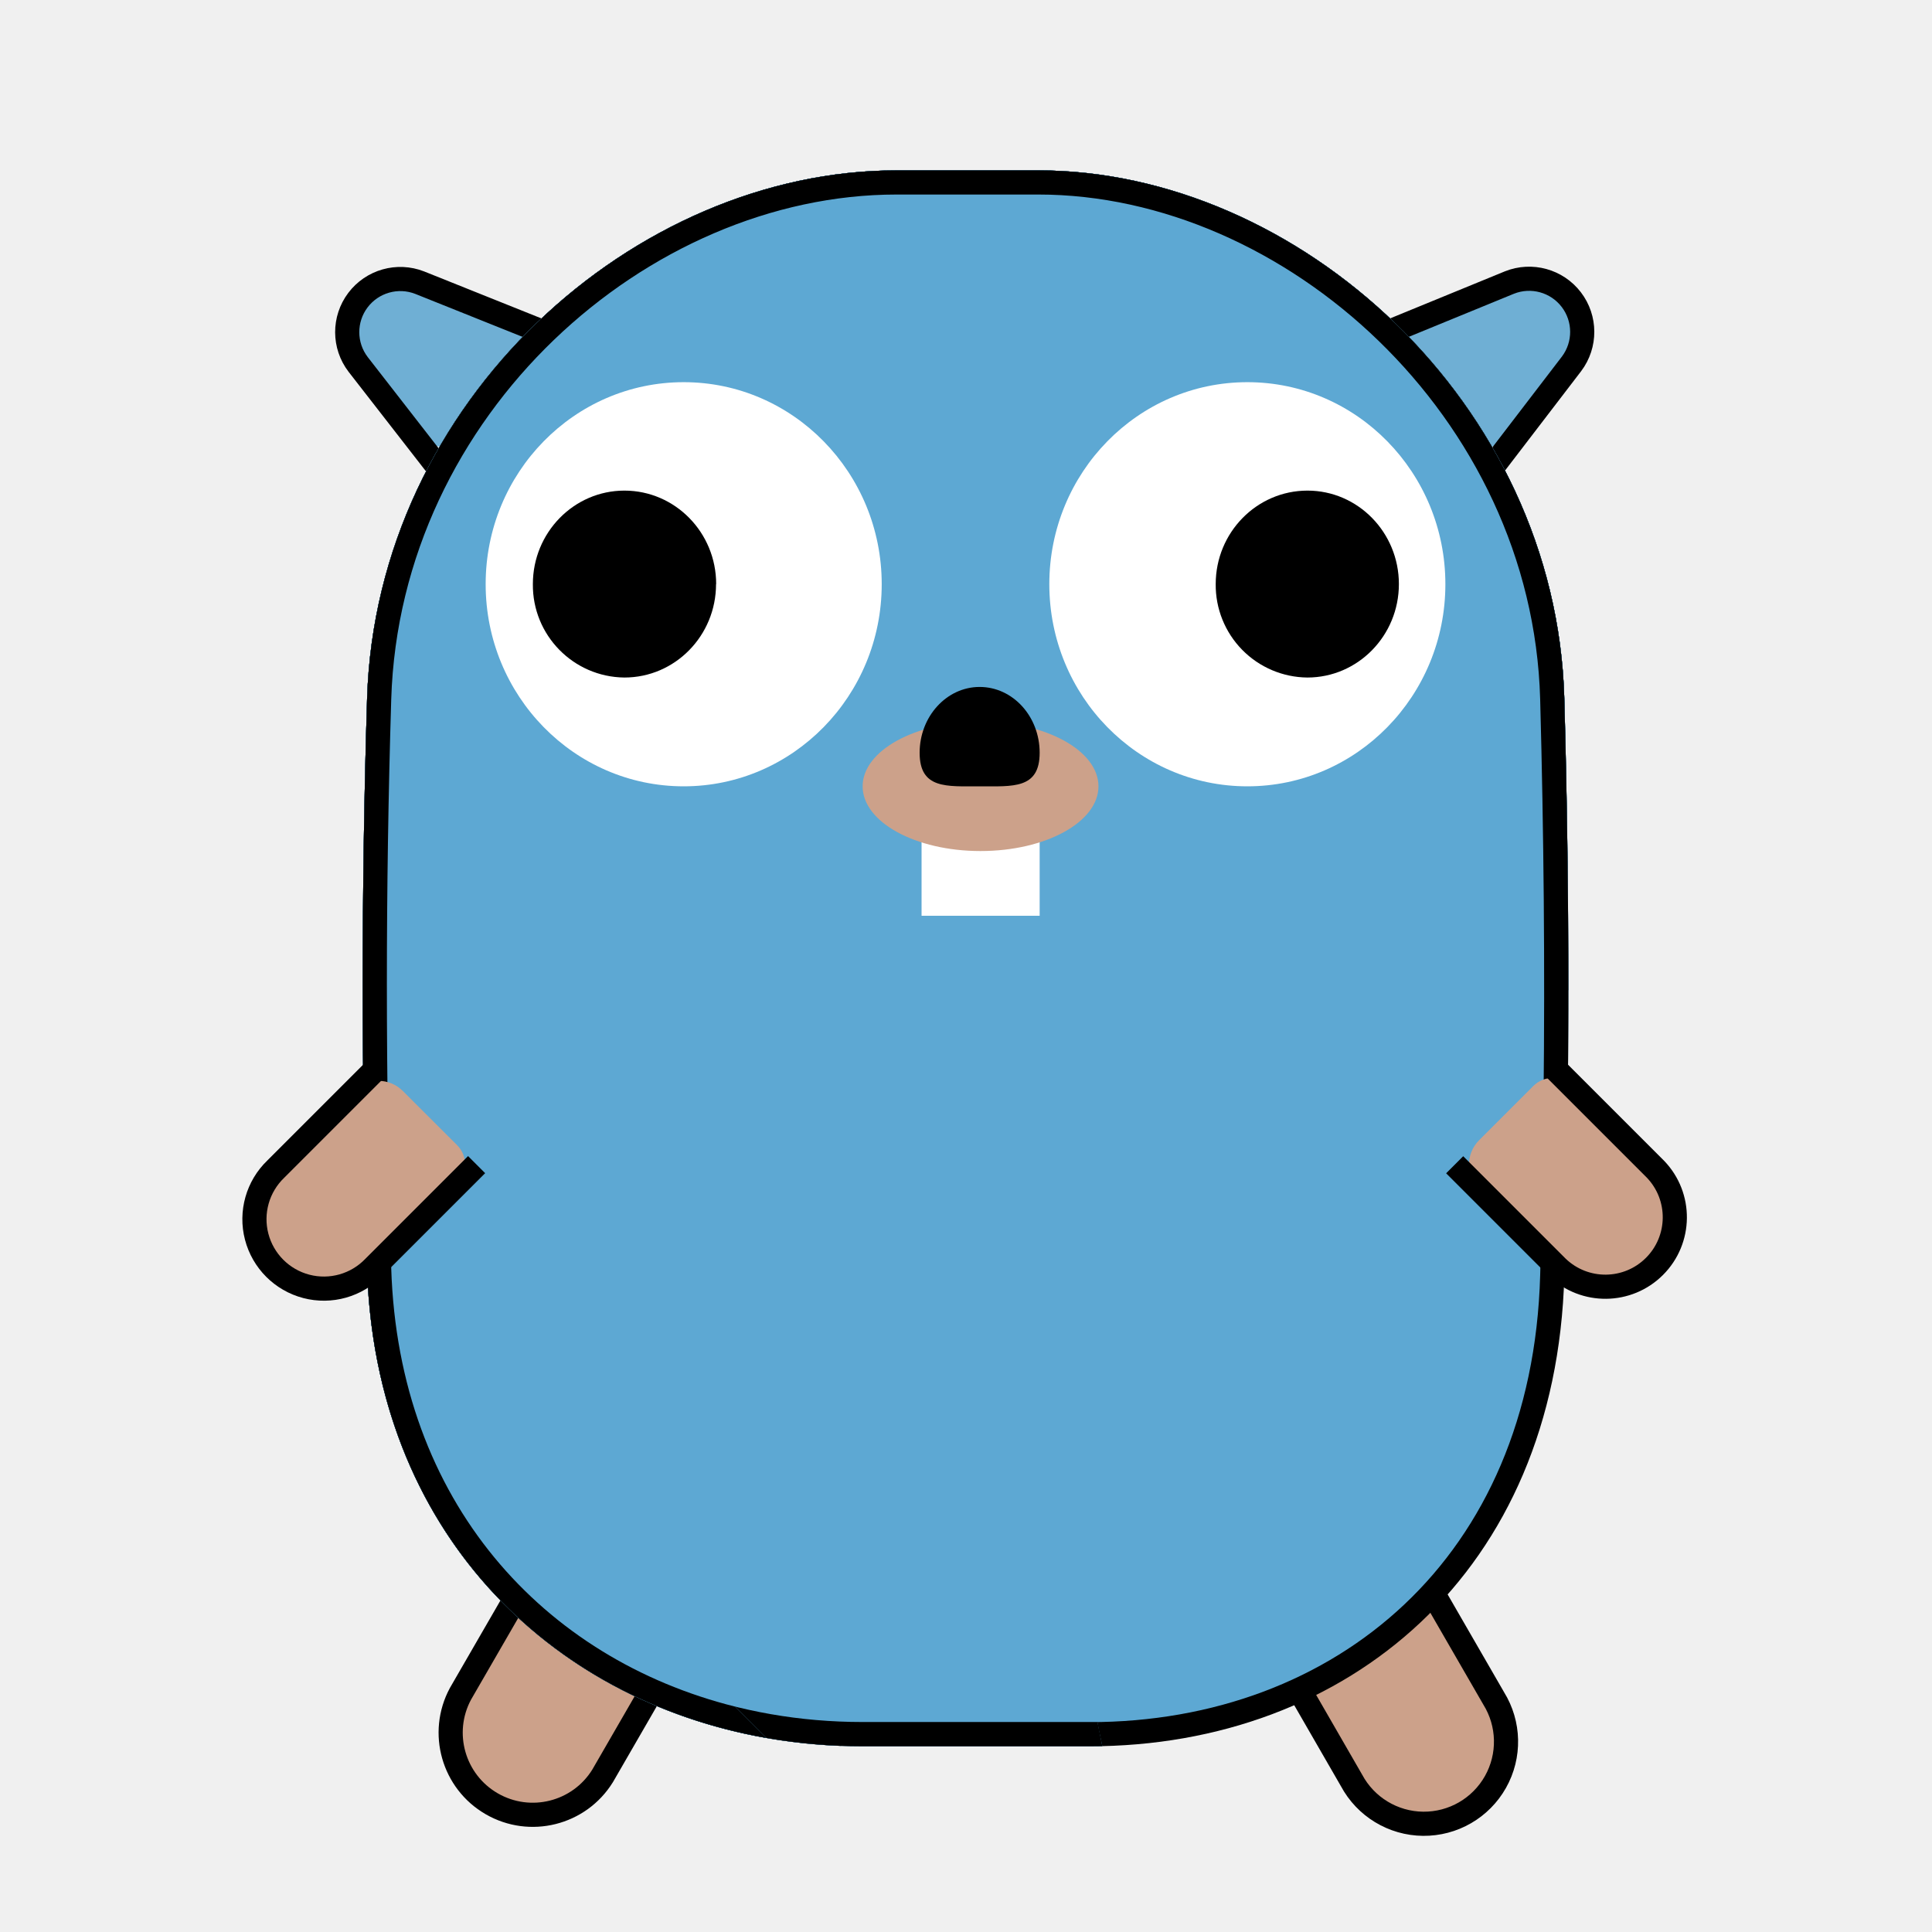
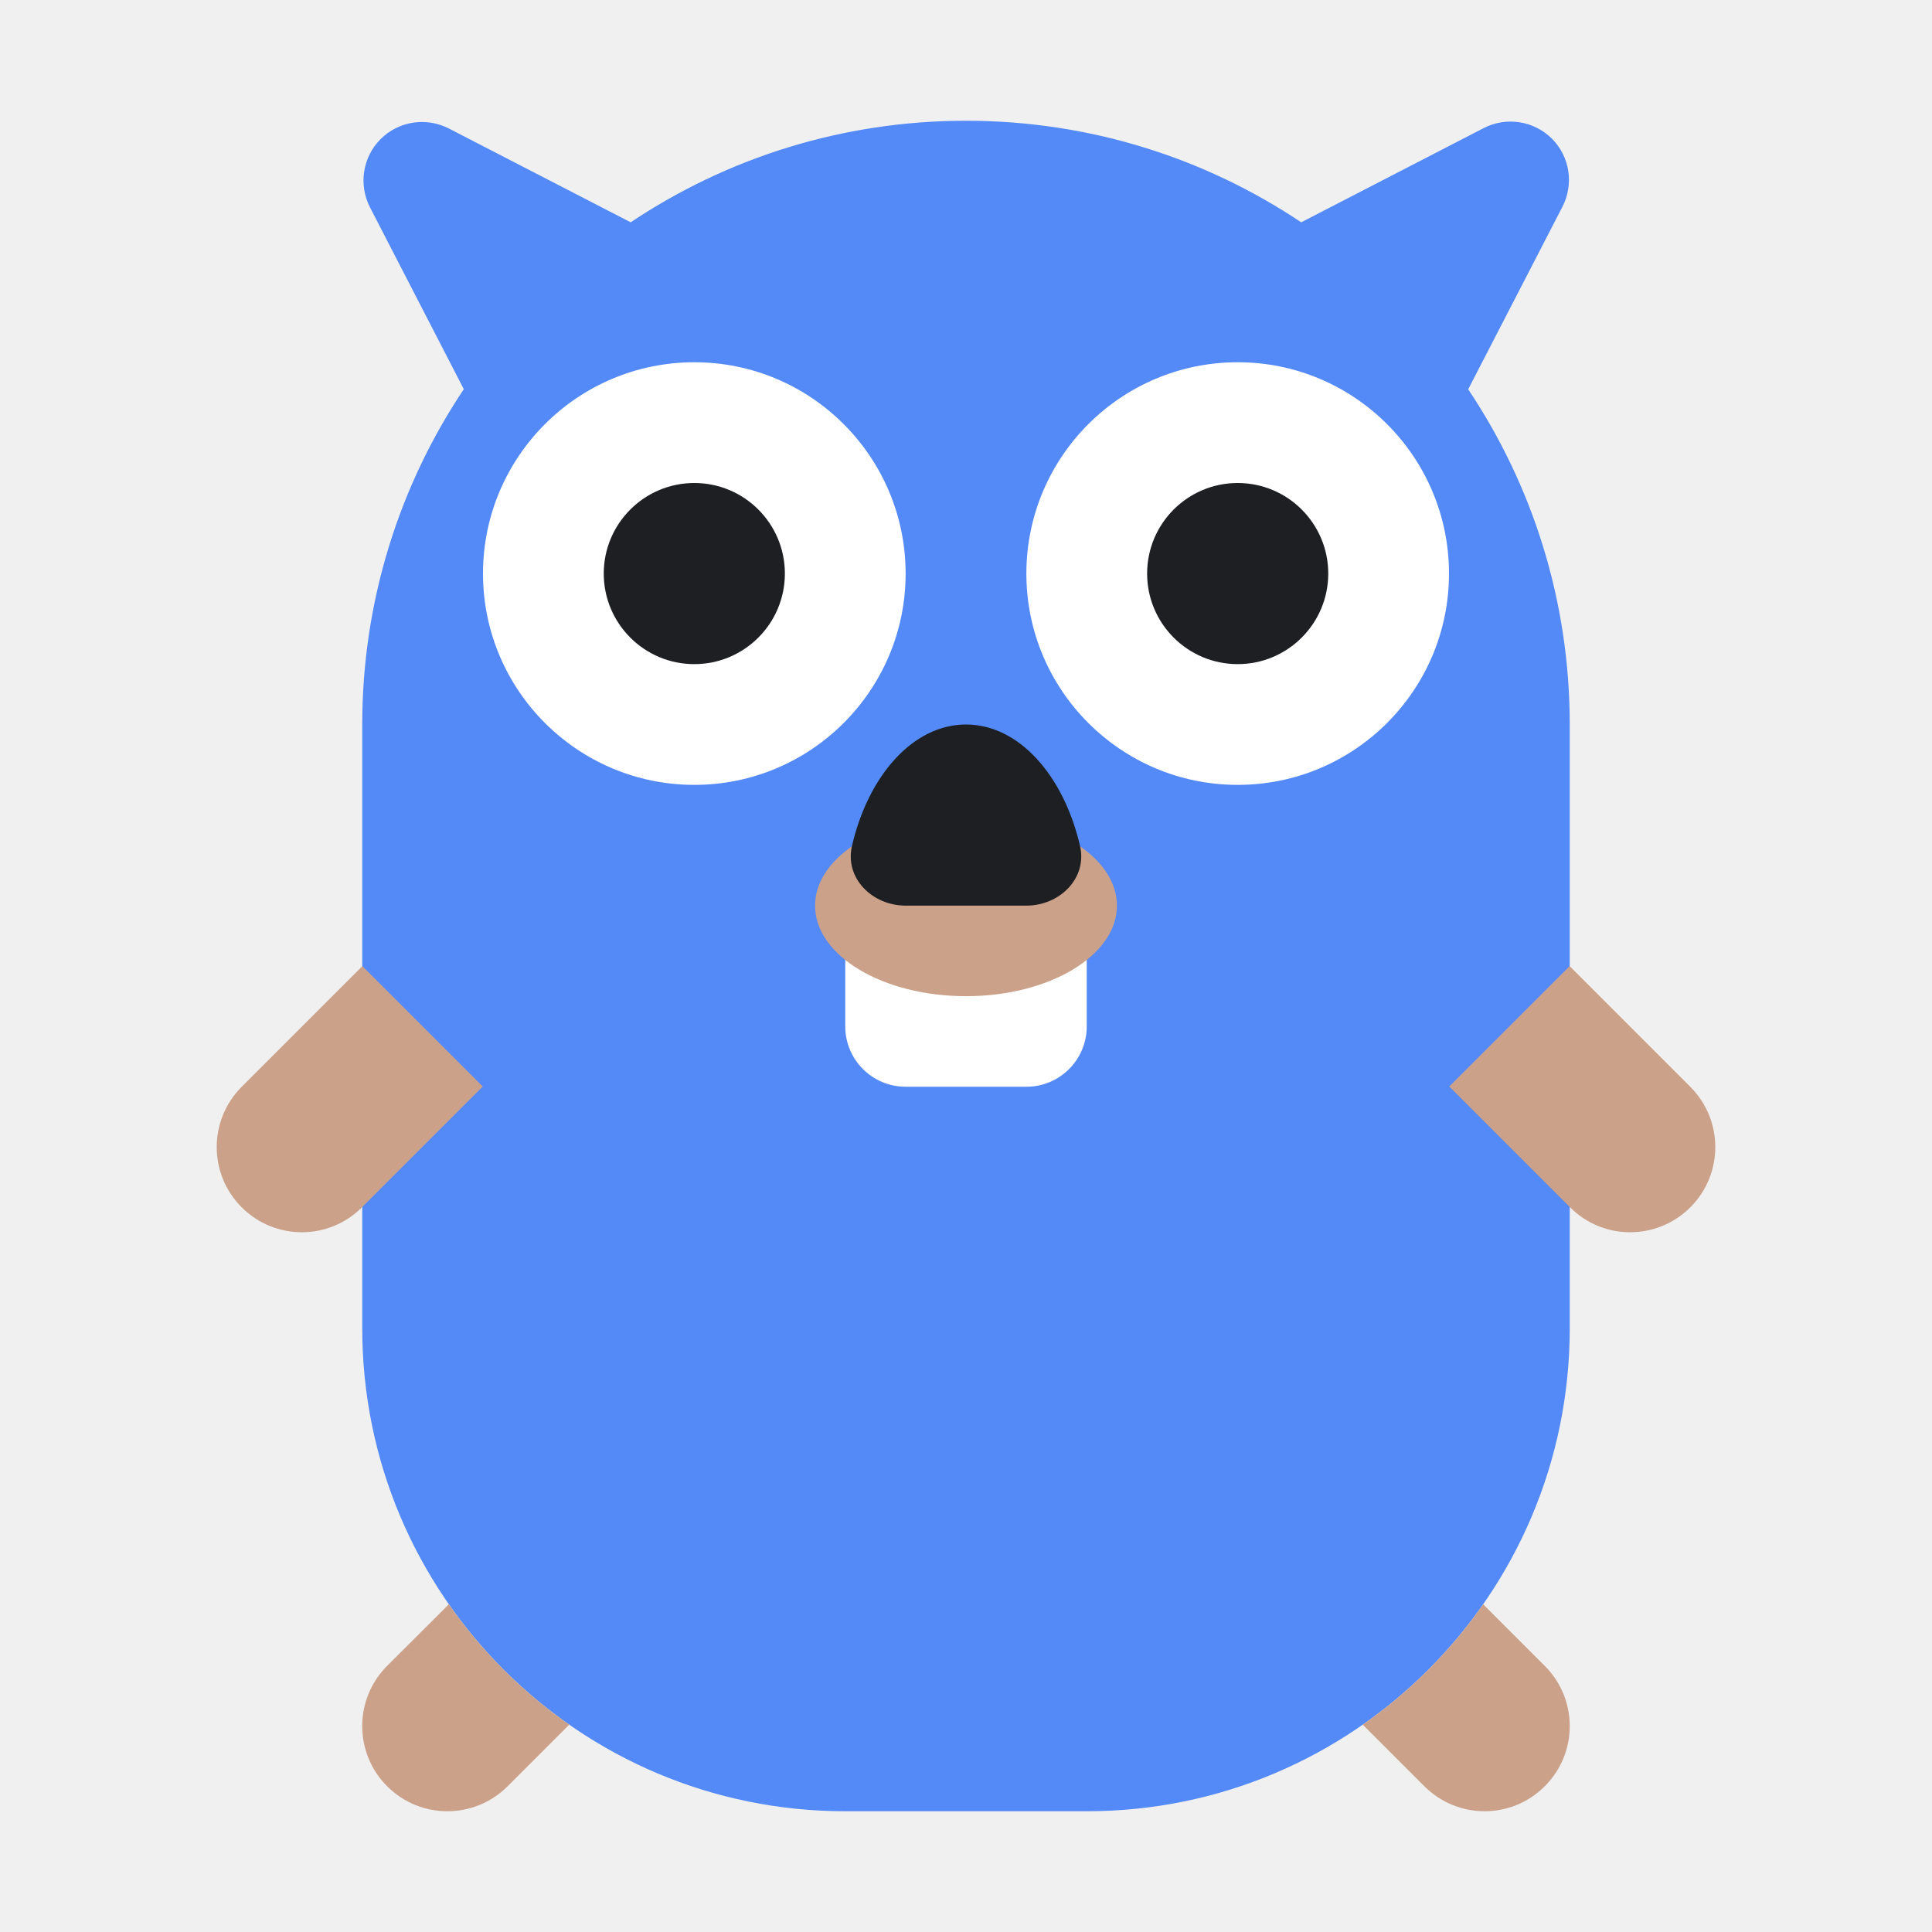
- <svg xmlns="http://www.w3.org/2000/svg" width="16" height="16" fill="none" viewBox="0 0 16 16">
-   <path fill="#CCA18A" d="m4.99 14.708.466-.807a.27.27 0 0 0-.099-.37l-.65-.375a.34.34 0 0 0-.462.123l-.432.749a.68.68 0 0 0 1.178.68" />
-   <path stroke="#000" stroke-width=".2" d="m4.415 12.986-.602 1.042a.68.68 0 0 0 1.177.68l.602-1.042" />
-   <path fill="#CCA18A" d="m12.37 14.065-.507-.879a.27.27 0 0 0-.37-.1l-.65.376a.34.34 0 0 0-.124.462l.474.82a.68.68 0 1 0 1.177-.679" />
-   <path stroke="#000" stroke-width=".2" d="m10.55 13.63.643 1.115a.68.68 0 1 0 1.177-.68l-.643-1.114" />
-   <path fill="#6FAFD4" d="m3.519 2.346.614.242a.354.354 0 0 1 .147.55l-.314.41a.39.39 0 0 1-.618-.004l-.37-.484a.465.465 0 0 1 .541-.714" />
-   <path stroke="#000" stroke-width=".2" d="m3.623 3.863-.657-.845a.44.44 0 0 1 .51-.677l1.091.437" />
-   <path fill="#6FAFD4" d="m12.457 2.345-.612.247a.354.354 0 0 0-.144.552l.317.407c.16.2.465.196.619-.008l.365-.487a.465.465 0 0 0-.545-.71" />
-   <path stroke="#000" stroke-width=".2" d="m12.364 3.863.651-.85a.44.44 0 0 0-.515-.673l-1.088.446" />
-   <path fill="#5DA8D3" stroke="#000" stroke-width=".2" d="M3.14 5.787c.075-2.417 2.173-4.276 4.285-4.276h1.174c2.091 0 4.19 1.88 4.256 4.276a86 86 0 0 1 0 4.776c-.033 1.201-.47 2.15-1.156 2.797s-1.627 1.002-2.677 1.002H7.144c-2.117 0-3.93-1.443-4.004-3.855a77 77 0 0 1 0-4.72Z" />
-   <path fill="#5DA8D3" fill-rule="evenodd" d="M7.425 1.411c-2.165 0-4.308 1.9-4.385 4.373a77 77 0 0 0 0 4.726c.075 2.404 1.838 3.87 3.926 3.949a5.25 5.25 0 0 1 6.017-7.265 86 86 0 0 0-.028-1.41c-.068-2.45-2.21-4.373-4.356-4.373z" clip-rule="evenodd" />
-   <path fill="#000" fill-rule="evenodd" d="M7.425 1.611h1.174c2.038 0 4.091 1.838 4.156 4.179q.02.682.027 1.36.1.02.2.043a86 86 0 0 0-.027-1.409c-.068-2.45-2.21-4.373-4.356-4.373H7.425c-2.165 0-4.308 1.9-4.385 4.373a77 77 0 0 0 0 4.726c.075 2.404 1.838 3.87 3.926 3.949a5 5 0 0 1-.087-.205c-1.953-.115-3.57-1.498-3.639-3.75a77 77 0 0 1 0-4.713c.073-2.364 2.126-4.18 4.185-4.18" clip-rule="evenodd" />
-   <path fill="#5DA8D3" fill-rule="evenodd" d="M7.425 1.411c-2.165 0-4.308 1.9-4.385 4.373a77 77 0 0 0 0 4.726c.077 2.472 1.939 3.952 4.104 3.952h1.878l.107-.001a5.25 5.25 0 0 1 3.859-6.26c0-.804-.01-1.606-.033-2.417-.068-2.45-2.21-4.373-4.356-4.373z" clip-rule="evenodd" />
-   <path fill="#000" fill-rule="evenodd" d="M7.425 1.611h1.174c2.038 0 4.091 1.838 4.156 4.179q.034 1.237.033 2.464.1-.03.2-.054c0-.803-.01-1.605-.033-2.416-.068-2.45-2.21-4.373-4.356-4.373H7.425c-2.165 0-4.308 1.9-4.385 4.373a77 77 0 0 0 0 4.726c.077 2.472 1.939 3.952 4.104 3.952h1.878l.107-.001-.04-.2H7.143c-2.069 0-3.831-1.404-3.904-3.757a77 77 0 0 1 0-4.713c.073-2.364 2.126-4.18 4.185-4.18" clip-rule="evenodd" />
-   <path fill="#5DA8D3" fill-rule="evenodd" d="M7.425 1.411c-2.165 0-4.308 1.9-4.385 4.373a77 77 0 0 0 0 4.726c.067 2.162 1.5 3.565 3.306 3.883l-.59-.591a1 1 0 0 1 .103-1.505l4.883-3.69a1 1 0 0 1 1.113-.062l1.127.668a86 86 0 0 0-.027-3.429c-.068-2.45-2.21-4.373-4.356-4.373z" clip-rule="evenodd" />
-   <path fill="#000" fill-rule="evenodd" d="M7.425 1.611h1.174c2.038 0 4.091 1.838 4.156 4.179.03 1.109.04 2.204.028 3.305l.199.118a86 86 0 0 0-.027-3.429c-.068-2.45-2.21-4.373-4.356-4.373H7.425c-2.165 0-4.308 1.9-4.385 4.373a77 77 0 0 0 0 4.726c.067 2.162 1.5 3.565 3.306 3.883l-.26-.26c-1.58-.396-2.786-1.69-2.846-3.63a77 77 0 0 1 0-4.712c.073-2.364 2.126-4.18 4.185-4.18" clip-rule="evenodd" />
-   <path fill="#fff" fill-rule="evenodd" d="M7.302 4.838c0 .924-.735 1.674-1.64 1.674-.906 0-1.64-.75-1.64-1.674s.734-1.673 1.64-1.673 1.64.75 1.64 1.673" clip-rule="evenodd" />
-   <path fill="#000" fill-rule="evenodd" d="M5.93 4.837c0 .428-.34.774-.759.774a.766.766 0 0 1-.758-.774c0-.427.34-.774.758-.774.42 0 .76.347.76.774" clip-rule="evenodd" />
-   <path fill="#fff" fill-rule="evenodd" d="M11.97 4.838c0 .924-.734 1.674-1.64 1.674s-1.64-.75-1.64-1.674.734-1.673 1.64-1.673 1.64.75 1.64 1.673" clip-rule="evenodd" />
-   <path fill="#000" fill-rule="evenodd" d="M11.585 4.837c0 .428-.34.774-.758.774a.766.766 0 0 1-.759-.774c0-.427.34-.774.76-.774.418 0 .757.347.757.774" clip-rule="evenodd" />
-   <path fill="#fff" fill-rule="evenodd" d="M7.632 7.584h.978v-.805h-.978z" clip-rule="evenodd" />
-   <path fill="#CCA18A" fill-rule="evenodd" d="M9.097 6.512c0 .296-.437.536-.977.536-.539 0-.976-.24-.976-.536s.437-.536.976-.536c.54 0 .977.24.977.536" clip-rule="evenodd" />
-   <path fill="#000" fill-rule="evenodd" d="M8.61 6.234c0 .302-.222.278-.497.278-.274 0-.497.024-.497-.278 0-.3.223-.545.497-.545.275 0 .497.244.497.545" clip-rule="evenodd" />
-   <path fill="#CCA18A" d="m13.71 9.682-.687-.688a.23.23 0 0 0-.325 0l-.449.449a.287.287 0 0 0 0 .405l.648.648a.575.575 0 0 0 .814-.814" />
-   <path stroke="#000" stroke-width=".2" d="m12.047 9.646.85.85a.575.575 0 0 0 .813-.813l-.85-.85" />
-   <path fill="#CCA18A" d="m3.097 10.496.688-.688a.23.23 0 0 0 0-.325l-.449-.448a.286.286 0 0 0-.405 0l-.648.647a.575.575 0 1 0 .814.814" />
-   <path stroke="#000" stroke-width=".2" d="m3.134 8.832-.85.85a.575.575 0 1 0 .813.813l.85-.85" />
+ <svg xmlns="http://www.w3.org/2000/svg" width="16" height="16" viewBox="0 0 16 16" fill="none">
+   <path d="M3.841 3.223C3.31 4.017 3 4.973 3 6V11C3 13.209 4.791 15 7 15H9C11.209 15 13 13.209 13 11V6C13 4.973 12.69 4.018 12.159 3.224L12.939 1.713C13.036 1.525 13.001 1.297 12.852 1.148C12.703 1 12.475 0.964 12.287 1.061L10.776 1.841C9.982 1.31 9.027 1 8 1C6.973 1 6.017 1.31 5.223 1.841L3.717 1.064C3.529 0.968 3.301 1.003 3.152 1.152C3.003 1.301 2.968 1.529 3.064 1.717L3.841 3.223Z" fill="#548AF7" />
+   <path d="M7.5 4.75C7.5 5.716 6.716 6.5 5.75 6.5C4.784 6.5 4 5.716 4 4.75C4 3.784 4.784 3 5.75 3C6.716 3 7.5 3.784 7.5 4.75Z" fill="white" />
+   <path d="M12 4.75C12 5.716 11.216 6.5 10.25 6.5C9.284 6.5 8.5 5.716 8.5 4.75C8.5 3.784 9.284 3 10.25 3C11.216 3 12 3.784 12 4.75Z" fill="white" />
+   <path d="M9 7.5H7V8.5C7 8.776 7.224 9 7.5 9H8.5C8.776 9 9 8.776 9 8.5V7.5Z" fill="white" />
+   <path d="M8 8.25C8.69 8.25 9.25 7.914 9.25 7.5C9.25 7.086 8.69 6.75 8 6.75C7.31 6.75 6.75 7.086 6.75 7.5C6.75 7.914 7.31 8.25 8 8.25Z" fill="#CCA18A" />
+   <path d="M4.714 14.283C4.326 14.012 3.988 13.674 3.717 13.286L3.206 13.796C2.931 14.072 2.931 14.518 3.206 14.793C3.482 15.069 3.928 15.069 4.204 14.793L4.714 14.283Z" fill="#CCA18A" />
+   <path d="M11.286 14.283C11.674 14.012 12.012 13.674 12.283 13.286L12.793 13.796C13.069 14.072 13.069 14.518 12.793 14.793C12.518 15.069 12.072 15.069 11.796 14.793L11.286 14.283Z" fill="#CCA18A" />
+   <path d="M12.002 8.998L13.002 9.998C13.277 10.274 13.723 10.274 13.999 9.998C14.274 9.723 14.274 9.277 13.999 9.001L12.999 8.001L12.002 8.998Z" fill="#CCA18A" />
+   <path d="M2.998 9.998L3.998 8.998L3.001 8.001L2.001 9.001C1.726 9.277 1.726 9.723 2.001 9.998C2.277 10.274 2.723 10.274 2.998 9.998Z" fill="#CCA18A" />
+   <path d="M6.5 4.75C6.5 5.164 6.164 5.5 5.75 5.5C5.336 5.5 5 5.164 5 4.75C5 4.336 5.336 4 5.75 4C6.164 4 6.5 4.336 6.5 4.75Z" fill="#1E1F22" />
+   <path d="M11 4.75C11 5.164 10.664 5.5 10.25 5.5C9.836 5.5 9.5 5.164 9.5 4.75C9.5 4.336 9.836 4 10.25 4C10.664 4 11 4.336 11 4.75Z" fill="#1E1F22" />
+   <path d="M8.5 7.5C8.776 7.5 9.007 7.273 8.944 7.004C8.808 6.419 8.436 6 8 6C7.564 6 7.192 6.419 7.056 7.004C6.993 7.273 7.224 7.5 7.5 7.5H8.5Z" fill="#1E1F22" />
</svg>
